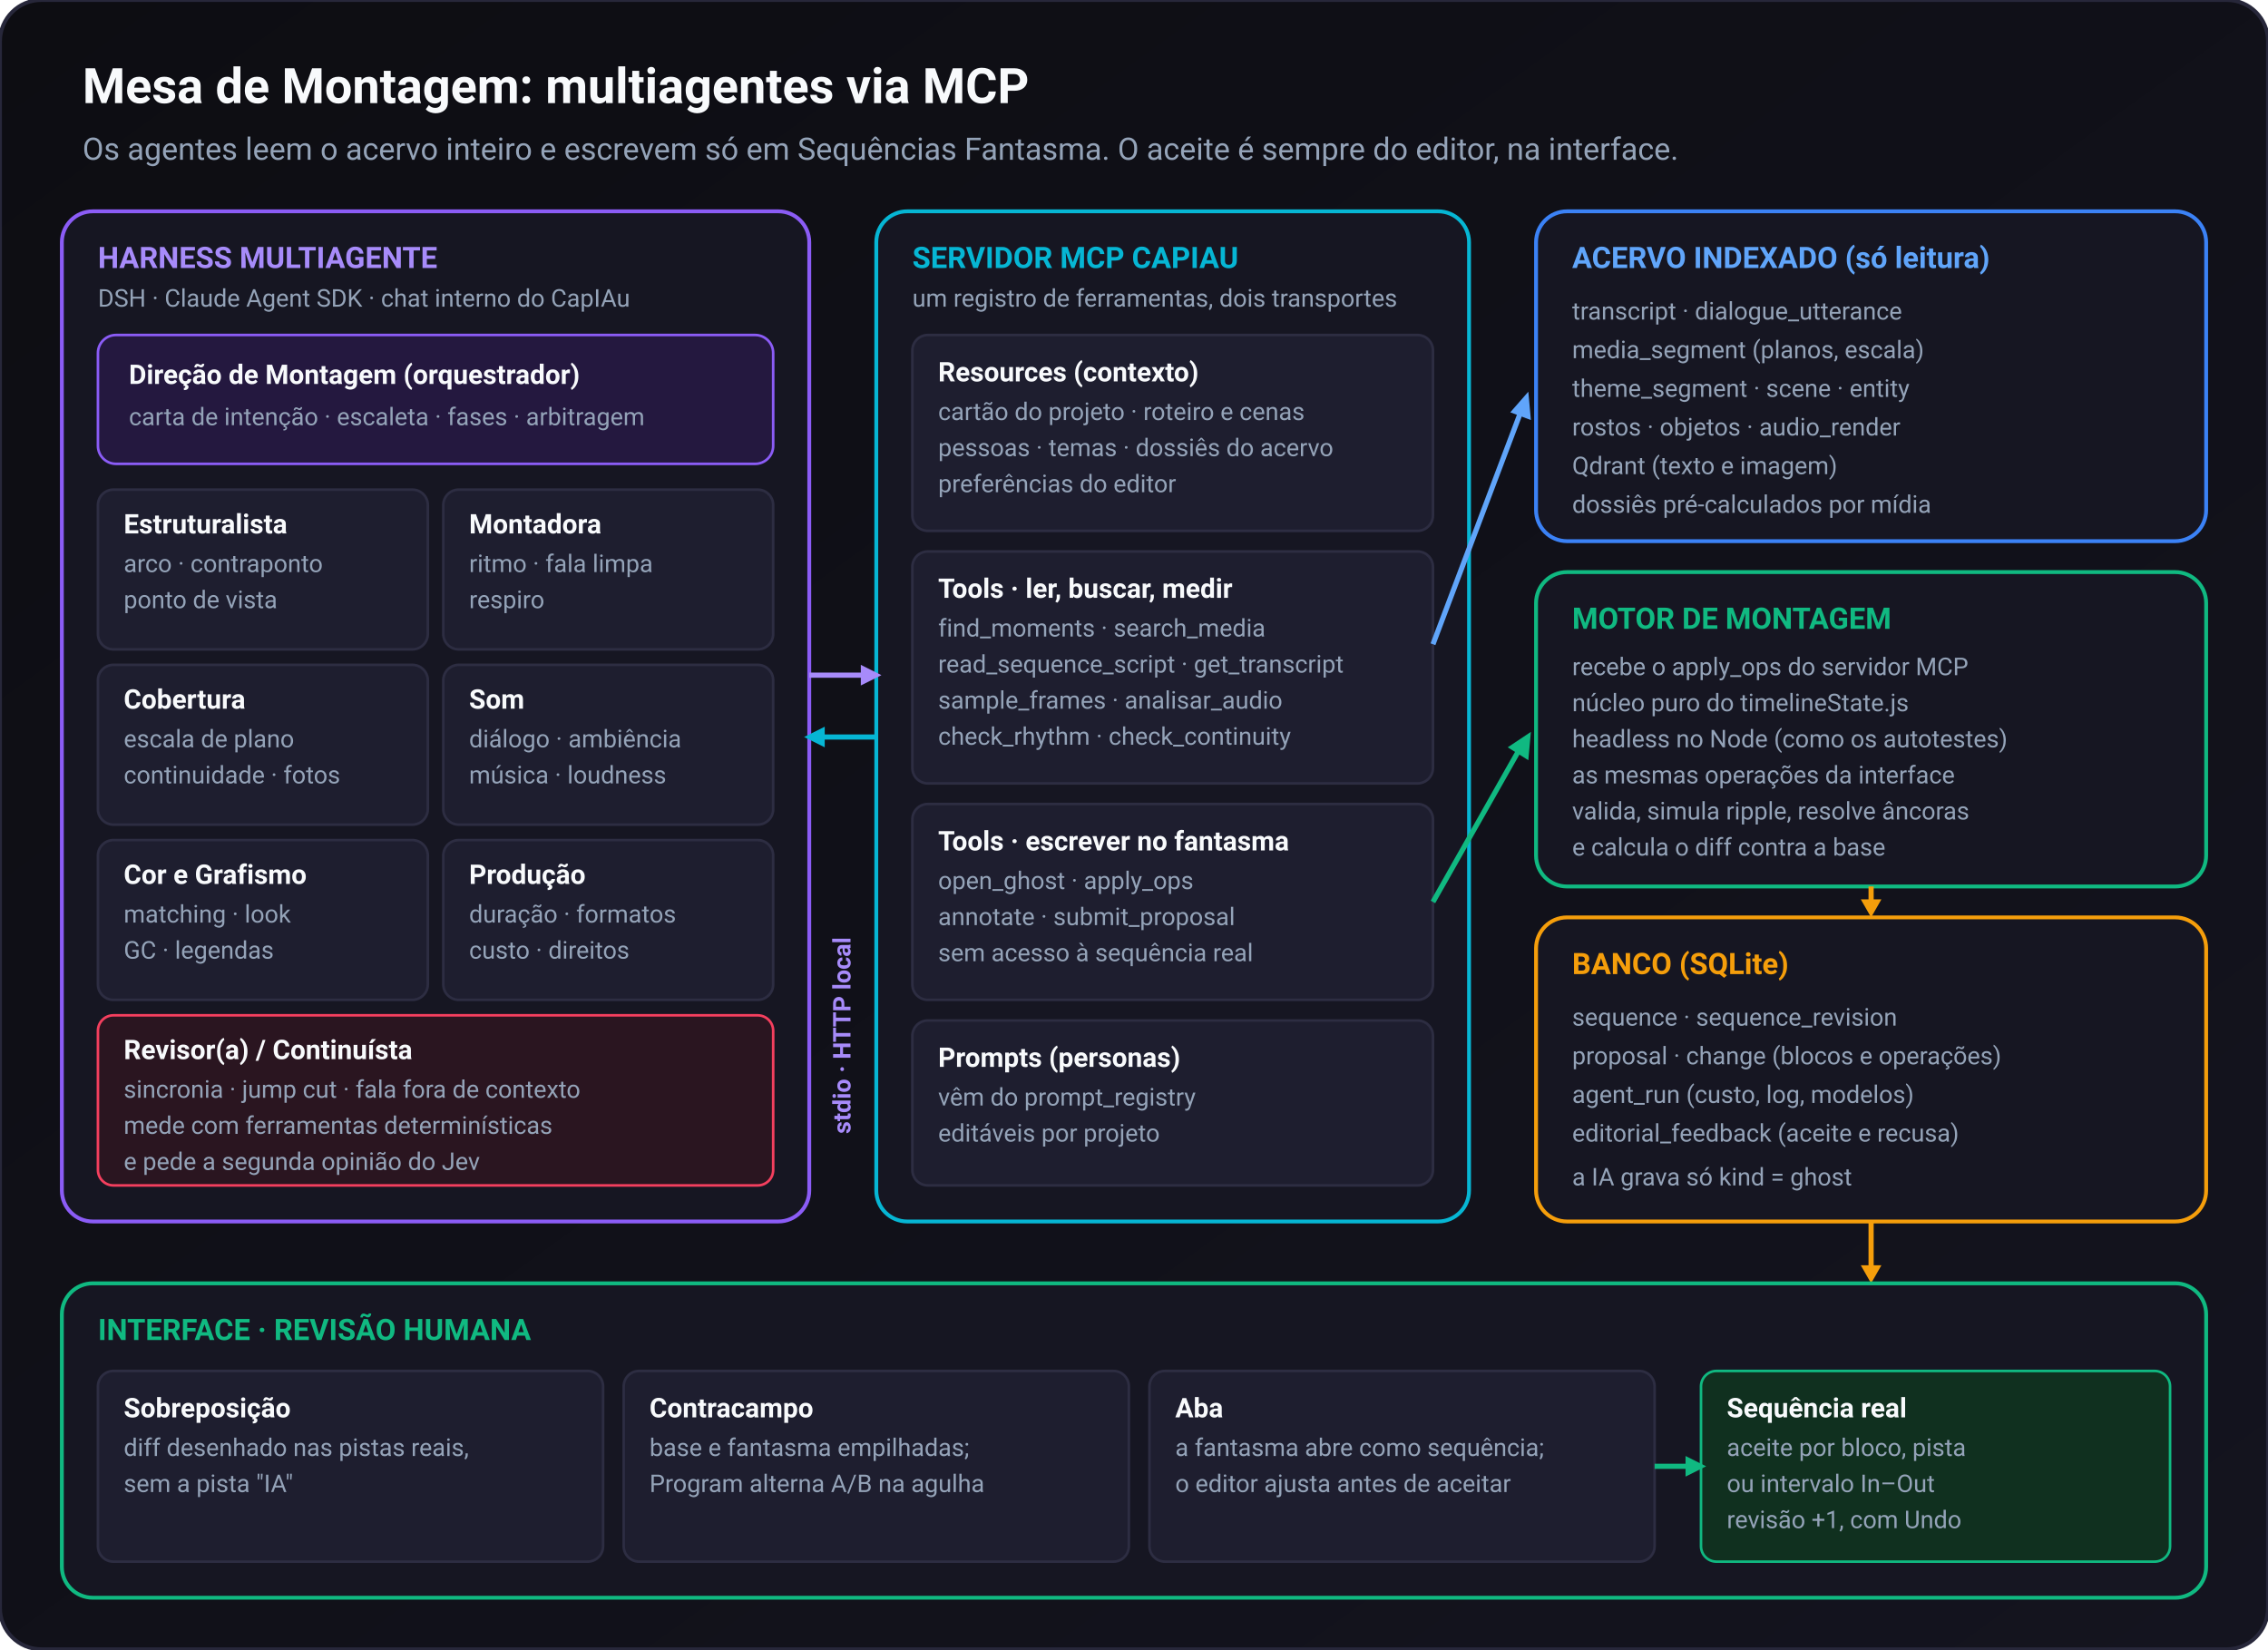
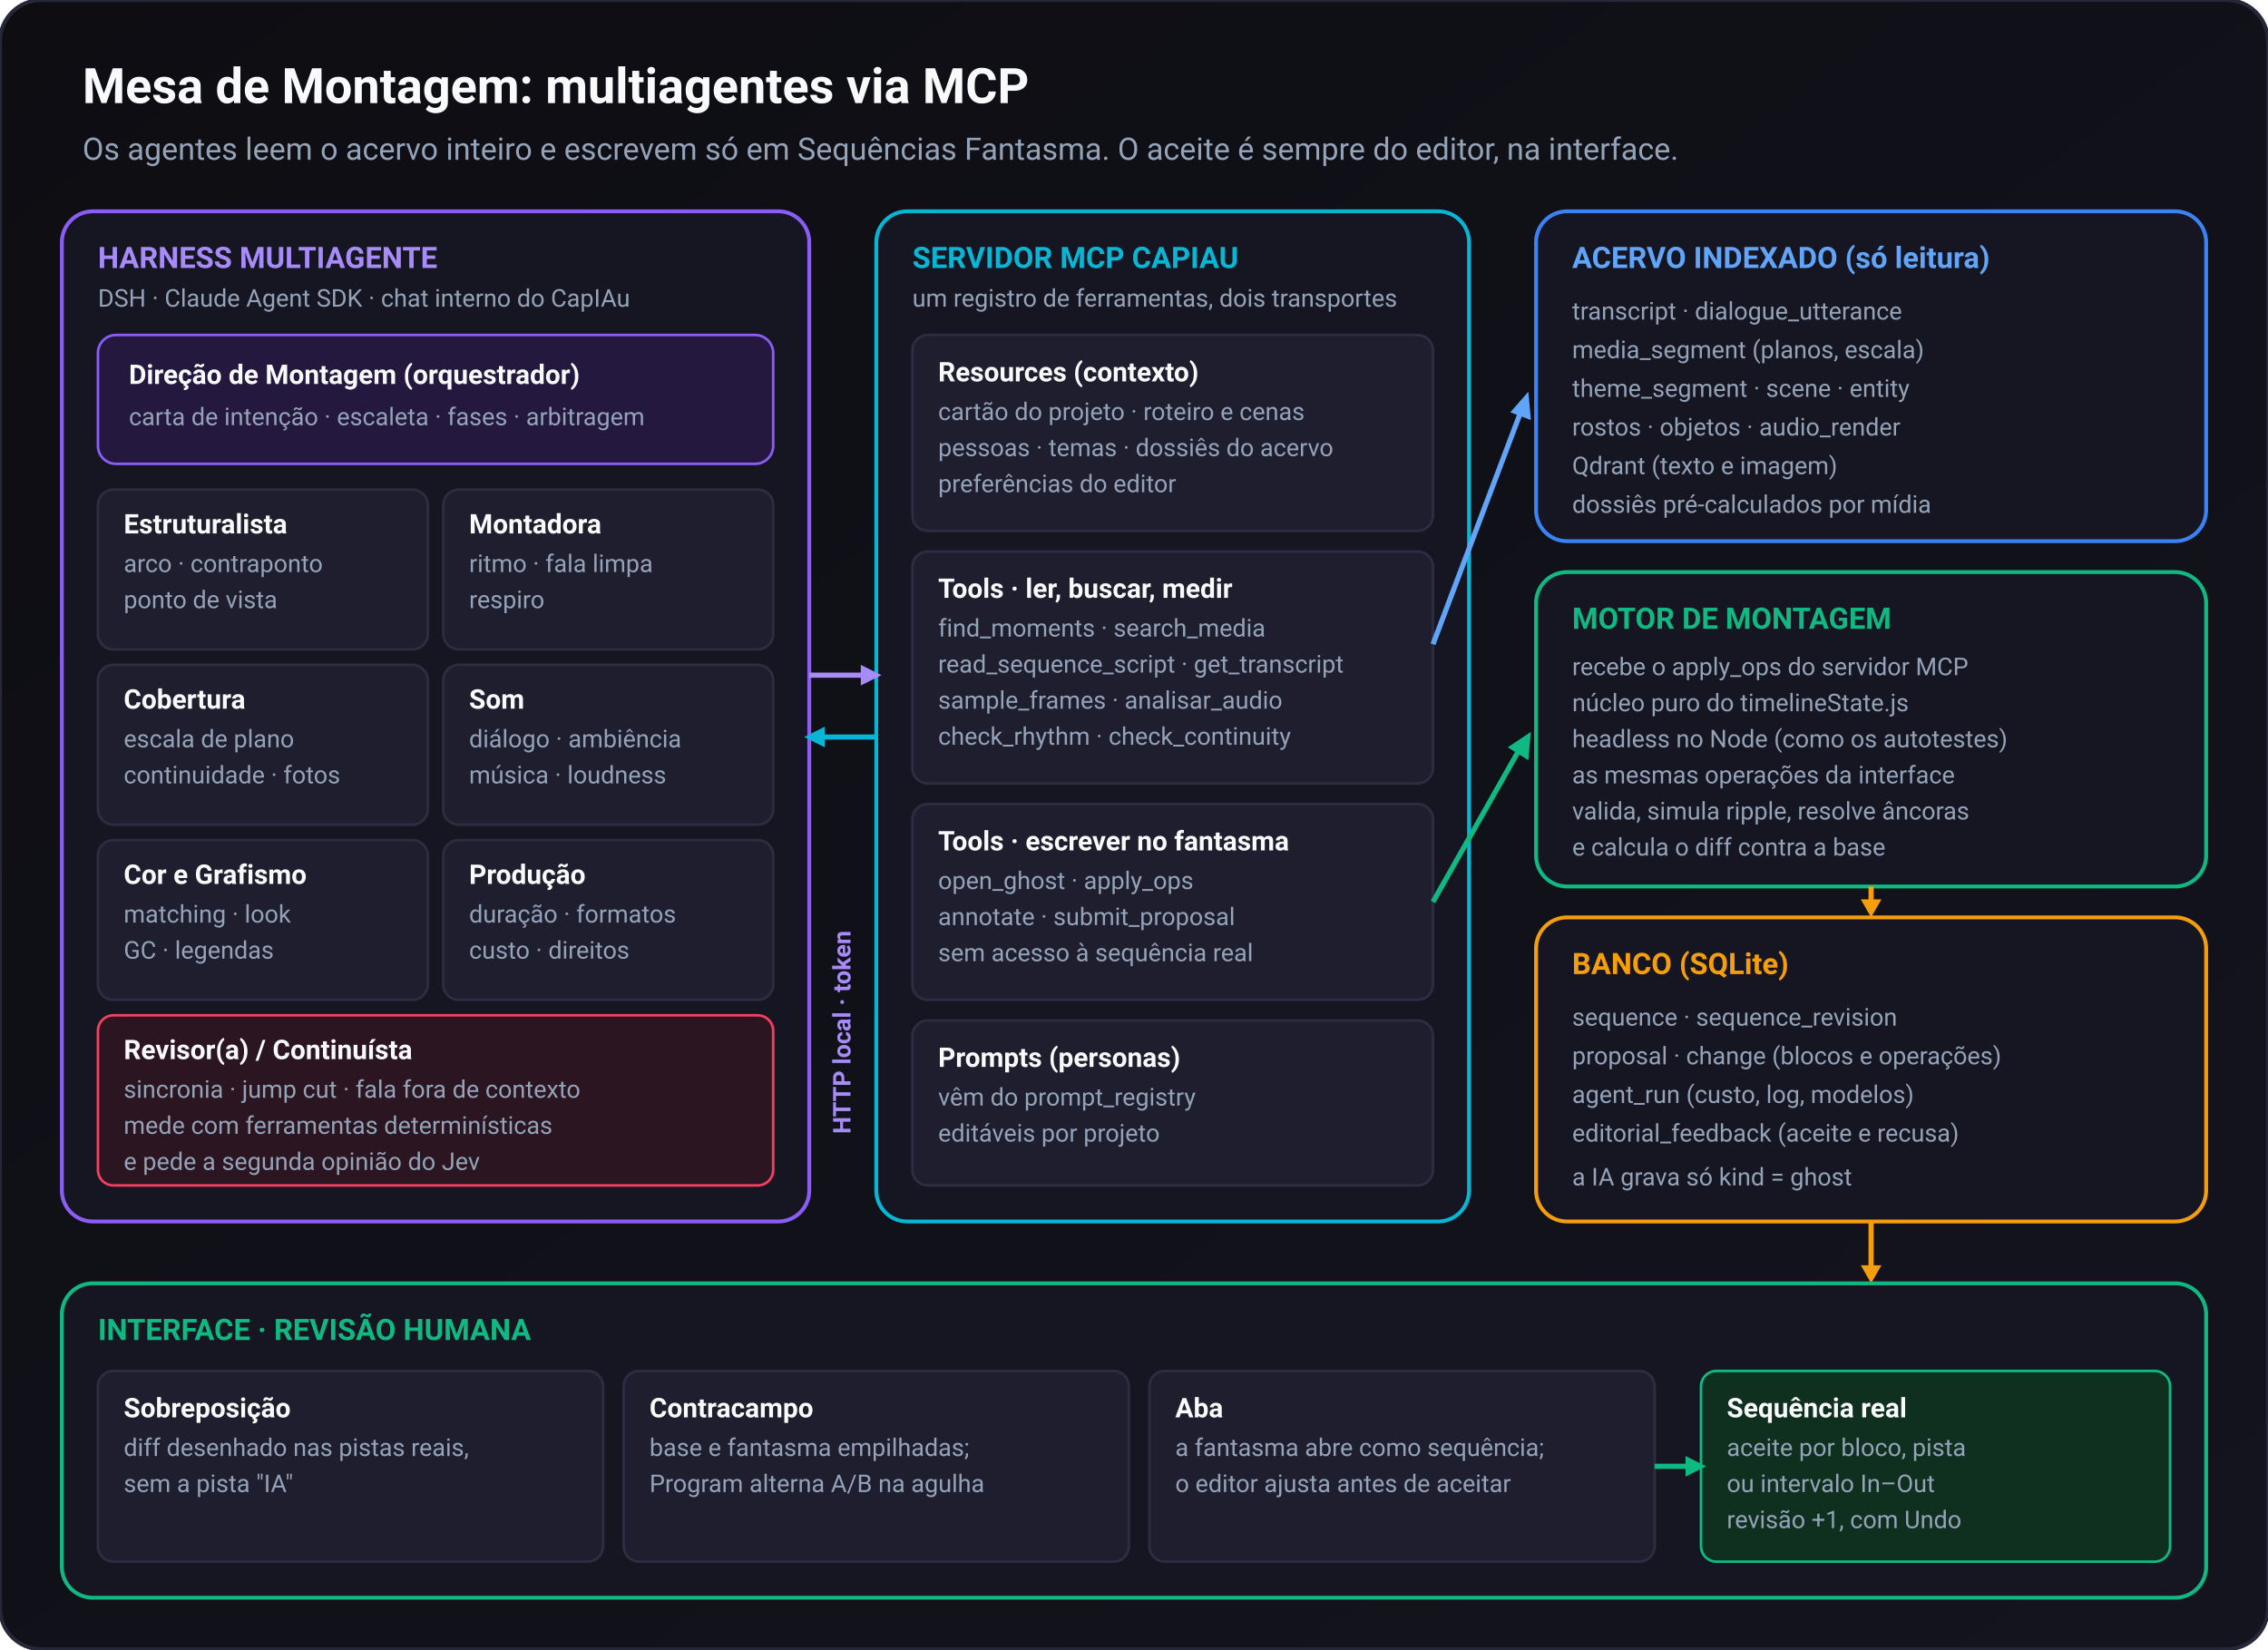
<svg xmlns="http://www.w3.org/2000/svg" viewBox="0 0 880 640" width="100%" height="100%">
  <defs>
    <linearGradient id="bgGrad" x1="0%" y1="0%" x2="100%" y2="100%">
      <stop offset="0%" stop-color="#0d0d12" />
      <stop offset="100%" stop-color="#14141f" />
    </linearGradient>
    <style>
      text { font-family: -apple-system, BlinkMacSystemFont, 'Segoe UI', Roboto, sans-serif; }
      .h { fill: #f8fafc; font-size: 19px; font-weight: 700; }
      .sub { fill: #94a3b8; font-size: 12px; }
      .lbl { font-size: 11.5px; font-weight: 700; }
      .t { fill: #f8fafc; font-size: 10.5px; font-weight: 700; }
      .d { fill: #94a3b8; font-size: 9.5px; }
      .box { fill: #1e1e2f; stroke: #2d2d42; stroke-width: 1; }
      .arrow { stroke-width: 2; fill: none; }
      .al { font-size: 9.5px; font-weight: 700; }
    </style>
  </defs>
  <rect width="880" height="640" rx="16" fill="url(#bgGrad)" stroke="#27273a" stroke-width="1.5" />
  <text x="32" y="40" class="h">Mesa de Montagem: multiagentes via MCP</text>
  <text x="32" y="62" class="sub">Os agentes leem o acervo inteiro e escrevem só em Sequências Fantasma. O aceite é sempre do editor, na interface.</text>
  <rect x="24" y="82" width="290" height="392" rx="12" fill="#161622" stroke="#8b5cf6" stroke-width="1.5" />
  <text x="38" y="104" class="lbl" fill="#a78bfa">HARNESS MULTIAGENTE</text>
  <text x="38" y="119" class="d">DSH · Claude Agent SDK · chat interno do CapIAu</text>
  <rect x="38" y="130" width="262" height="50" rx="7" fill="#24183f" stroke="#8b5cf6" stroke-width="1" />
  <text x="50" y="149" class="t">Direção de Montagem (orquestrador)</text>
  <text x="50" y="165" class="d">carta de intenção · escaleta · fases · arbitragem</text>
  <rect x="38" y="190" width="128" height="62" rx="6" class="box" />
  <text x="48" y="207" class="t">Estruturalista</text>
  <text x="48" y="222" class="d">arco · contraponto</text>
  <text x="48" y="236" class="d">ponto de vista</text>
  <rect x="172" y="190" width="128" height="62" rx="6" class="box" />
  <text x="182" y="207" class="t">Montadora</text>
  <text x="182" y="222" class="d">ritmo · fala limpa</text>
  <text x="182" y="236" class="d">respiro</text>
  <rect x="38" y="258" width="128" height="62" rx="6" class="box" />
  <text x="48" y="275" class="t">Cobertura</text>
  <text x="48" y="290" class="d">escala de plano</text>
  <text x="48" y="304" class="d">continuidade · fotos</text>
  <rect x="172" y="258" width="128" height="62" rx="6" class="box" />
  <text x="182" y="275" class="t">Som</text>
  <text x="182" y="290" class="d">diálogo · ambiência</text>
  <text x="182" y="304" class="d">música · loudness</text>
  <rect x="38" y="326" width="128" height="62" rx="6" class="box" />
  <text x="48" y="343" class="t">Cor e Grafismo</text>
  <text x="48" y="358" class="d">matching · look</text>
  <text x="48" y="372" class="d">GC · legendas</text>
  <rect x="172" y="326" width="128" height="62" rx="6" class="box" />
  <text x="182" y="343" class="t">Produção</text>
  <text x="182" y="358" class="d">duração · formatos</text>
  <text x="182" y="372" class="d">custo · direitos</text>
  <rect x="38" y="394" width="262" height="66" rx="6" fill="#2a1520" stroke="#f43f5e" stroke-width="1" />
  <text x="48" y="411" class="t">Revisor(a) / Continuísta</text>
  <text x="48" y="426" class="d">sincronia · jump cut · fala fora de contexto</text>
  <text x="48" y="440" class="d">mede com ferramentas determinísticas</text>
  <text x="48" y="454" class="d">e pede a segunda opinião do Jev</text>
  <rect x="340" y="82" width="230" height="392" rx="12" fill="#161622" stroke="#06b6d4" stroke-width="1.5" />
  <text x="354" y="104" class="lbl" fill="#06b6d4">SERVIDOR MCP CAPIAU</text>
  <text x="354" y="119" class="d">um registro de ferramentas, dois transportes</text>
  <rect x="354" y="130" width="202" height="76" rx="6" class="box" />
  <text x="364" y="148" class="t">Resources (contexto)</text>
  <text x="364" y="163" class="d">cartão do projeto · roteiro e cenas</text>
  <text x="364" y="177" class="d">pessoas · temas · dossiês do acervo</text>
  <text x="364" y="191" class="d">preferências do editor</text>
  <rect x="354" y="214" width="202" height="90" rx="6" class="box" />
  <text x="364" y="232" class="t">Tools · ler, buscar, medir</text>
  <text x="364" y="247" class="d">find_moments · search_media</text>
  <text x="364" y="261" class="d">read_sequence_script · get_transcript</text>
  <text x="364" y="275" class="d">sample_frames · analisar_audio</text>
  <text x="364" y="289" class="d">check_rhythm · check_continuity</text>
  <rect x="354" y="312" width="202" height="76" rx="6" class="box" />
  <text x="364" y="330" class="t">Tools · escrever no fantasma</text>
  <text x="364" y="345" class="d">open_ghost · apply_ops</text>
  <text x="364" y="359" class="d">annotate · submit_proposal</text>
  <text x="364" y="373" class="d">sem acesso à sequência real</text>
  <rect x="354" y="396" width="202" height="64" rx="6" class="box" />
  <text x="364" y="414" class="t">Prompts (personas)</text>
  <text x="364" y="429" class="d">vêm do prompt_registry</text>
  <text x="364" y="443" class="d">editáveis por projeto</text>
  <rect x="596" y="82" width="260" height="128" rx="12" fill="#161622" stroke="#3b82f6" stroke-width="1.5" />
  <text x="610" y="104" class="lbl" fill="#60a5fa">ACERVO INDEXADO (só leitura)</text>
  <text x="610" y="124" class="d">transcript · dialogue_utterance</text>
  <text x="610" y="139" class="d">media_segment (planos, escala)</text>
  <text x="610" y="154" class="d">theme_segment · scene · entity</text>
  <text x="610" y="169" class="d">rostos · objetos · audio_render</text>
  <text x="610" y="184" class="d">Qdrant (texto e imagem)</text>
  <text x="610" y="199" class="d">dossiês pré-calculados por mídia</text>
  <rect x="596" y="222" width="260" height="122" rx="12" fill="#161622" stroke="#10b981" stroke-width="1.5" />
  <text x="610" y="244" class="lbl" fill="#10b981">MOTOR DE MONTAGEM</text>
  <text x="610" y="262" class="d">recebe o apply_ops do servidor MCP</text>
  <text x="610" y="276" class="d">núcleo puro do timelineState.js</text>
  <text x="610" y="290" class="d">headless no Node (como os autotestes)</text>
  <text x="610" y="304" class="d">as mesmas operações da interface</text>
  <text x="610" y="318" class="d">valida, simula ripple, resolve âncoras</text>
  <text x="610" y="332" class="d">e calcula o diff contra a base</text>
  <rect x="596" y="356" width="260" height="118" rx="12" fill="#161622" stroke="#f59e0b" stroke-width="1.5" />
  <text x="610" y="378" class="lbl" fill="#f59e0b">BANCO (SQLite)</text>
  <text x="610" y="398" class="d">sequence · sequence_revision</text>
  <text x="610" y="413" class="d">proposal · change (blocos e operações)</text>
  <text x="610" y="428" class="d">agent_run (custo, log, modelos)</text>
  <text x="610" y="443" class="d">editorial_feedback (aceite e recusa)</text>
  <text x="610" y="460" class="d">a IA grava só kind = ghost</text>
  <path d="M 314 262 L 336 262" class="arrow" stroke="#a78bfa" />
  <polygon points="334,258 342,262 334,266" fill="#a78bfa" />
  <path d="M 340 286 L 318 286" class="arrow" stroke="#06b6d4" />
  <polygon points="320,282 312,286 320,290" fill="#06b6d4" />
-   <text x="330" y="440" class="al" fill="#a78bfa" transform="rotate(-90 330 440)">stdio · HTTP local</text>
+   <text x="330" y="440" class="al" fill="#a78bfa" transform="rotate(-90 330 440)">HTTP local · token</text>
  <path d="M 556 250 L 590 160" class="arrow" stroke="#60a5fa" />
  <polygon points="586,160 593,152 594,163" fill="#60a5fa" />
  <path d="M 556 350 L 590 290" class="arrow" stroke="#10b981" />
  <polygon points="585,290 594,284 593,295" fill="#10b981" />
  <path d="M 726 344 L 726 350" class="arrow" stroke="#f59e0b" />
  <polygon points="722,349 726,356 730,349" fill="#f59e0b" />
  <path d="M 726 474 L 726 492" class="arrow" stroke="#f59e0b" />
  <polygon points="722,491 726,498 730,491" fill="#f59e0b" />
  <rect x="24" y="498" width="832" height="122" rx="12" fill="#161622" stroke="#10b981" stroke-width="1.5" />
  <text x="38" y="520" class="lbl" fill="#10b981">INTERFACE · REVISÃO HUMANA</text>
  <rect x="38" y="532" width="196" height="74" rx="6" class="box" />
  <text x="48" y="550" class="t">Sobreposição</text>
  <text x="48" y="565" class="d">diff desenhado nas pistas reais,</text>
  <text x="48" y="579" class="d">sem a pista "IA"</text>
  <rect x="242" y="532" width="196" height="74" rx="6" class="box" />
  <text x="252" y="550" class="t">Contracampo</text>
  <text x="252" y="565" class="d">base e fantasma empilhadas;</text>
  <text x="252" y="579" class="d">Program alterna A/B na agulha</text>
  <rect x="446" y="532" width="196" height="74" rx="6" class="box" />
  <text x="456" y="550" class="t">Aba</text>
  <text x="456" y="565" class="d">a fantasma abre como sequência;</text>
  <text x="456" y="579" class="d">o editor ajusta antes de aceitar</text>
  <rect x="660" y="532" width="182" height="74" rx="6" fill="#10301f" stroke="#10b981" stroke-width="1" />
  <text x="670" y="550" class="t">Sequência real</text>
  <text x="670" y="565" class="d">aceite por bloco, pista</text>
  <text x="670" y="579" class="d">ou intervalo In–Out</text>
  <text x="670" y="593" class="d">revisão +1, com Undo</text>
  <path d="M 642 569 L 656 569" class="arrow" stroke="#10b981" />
  <polygon points="654,565 662,569 654,573" fill="#10b981" />
</svg>
